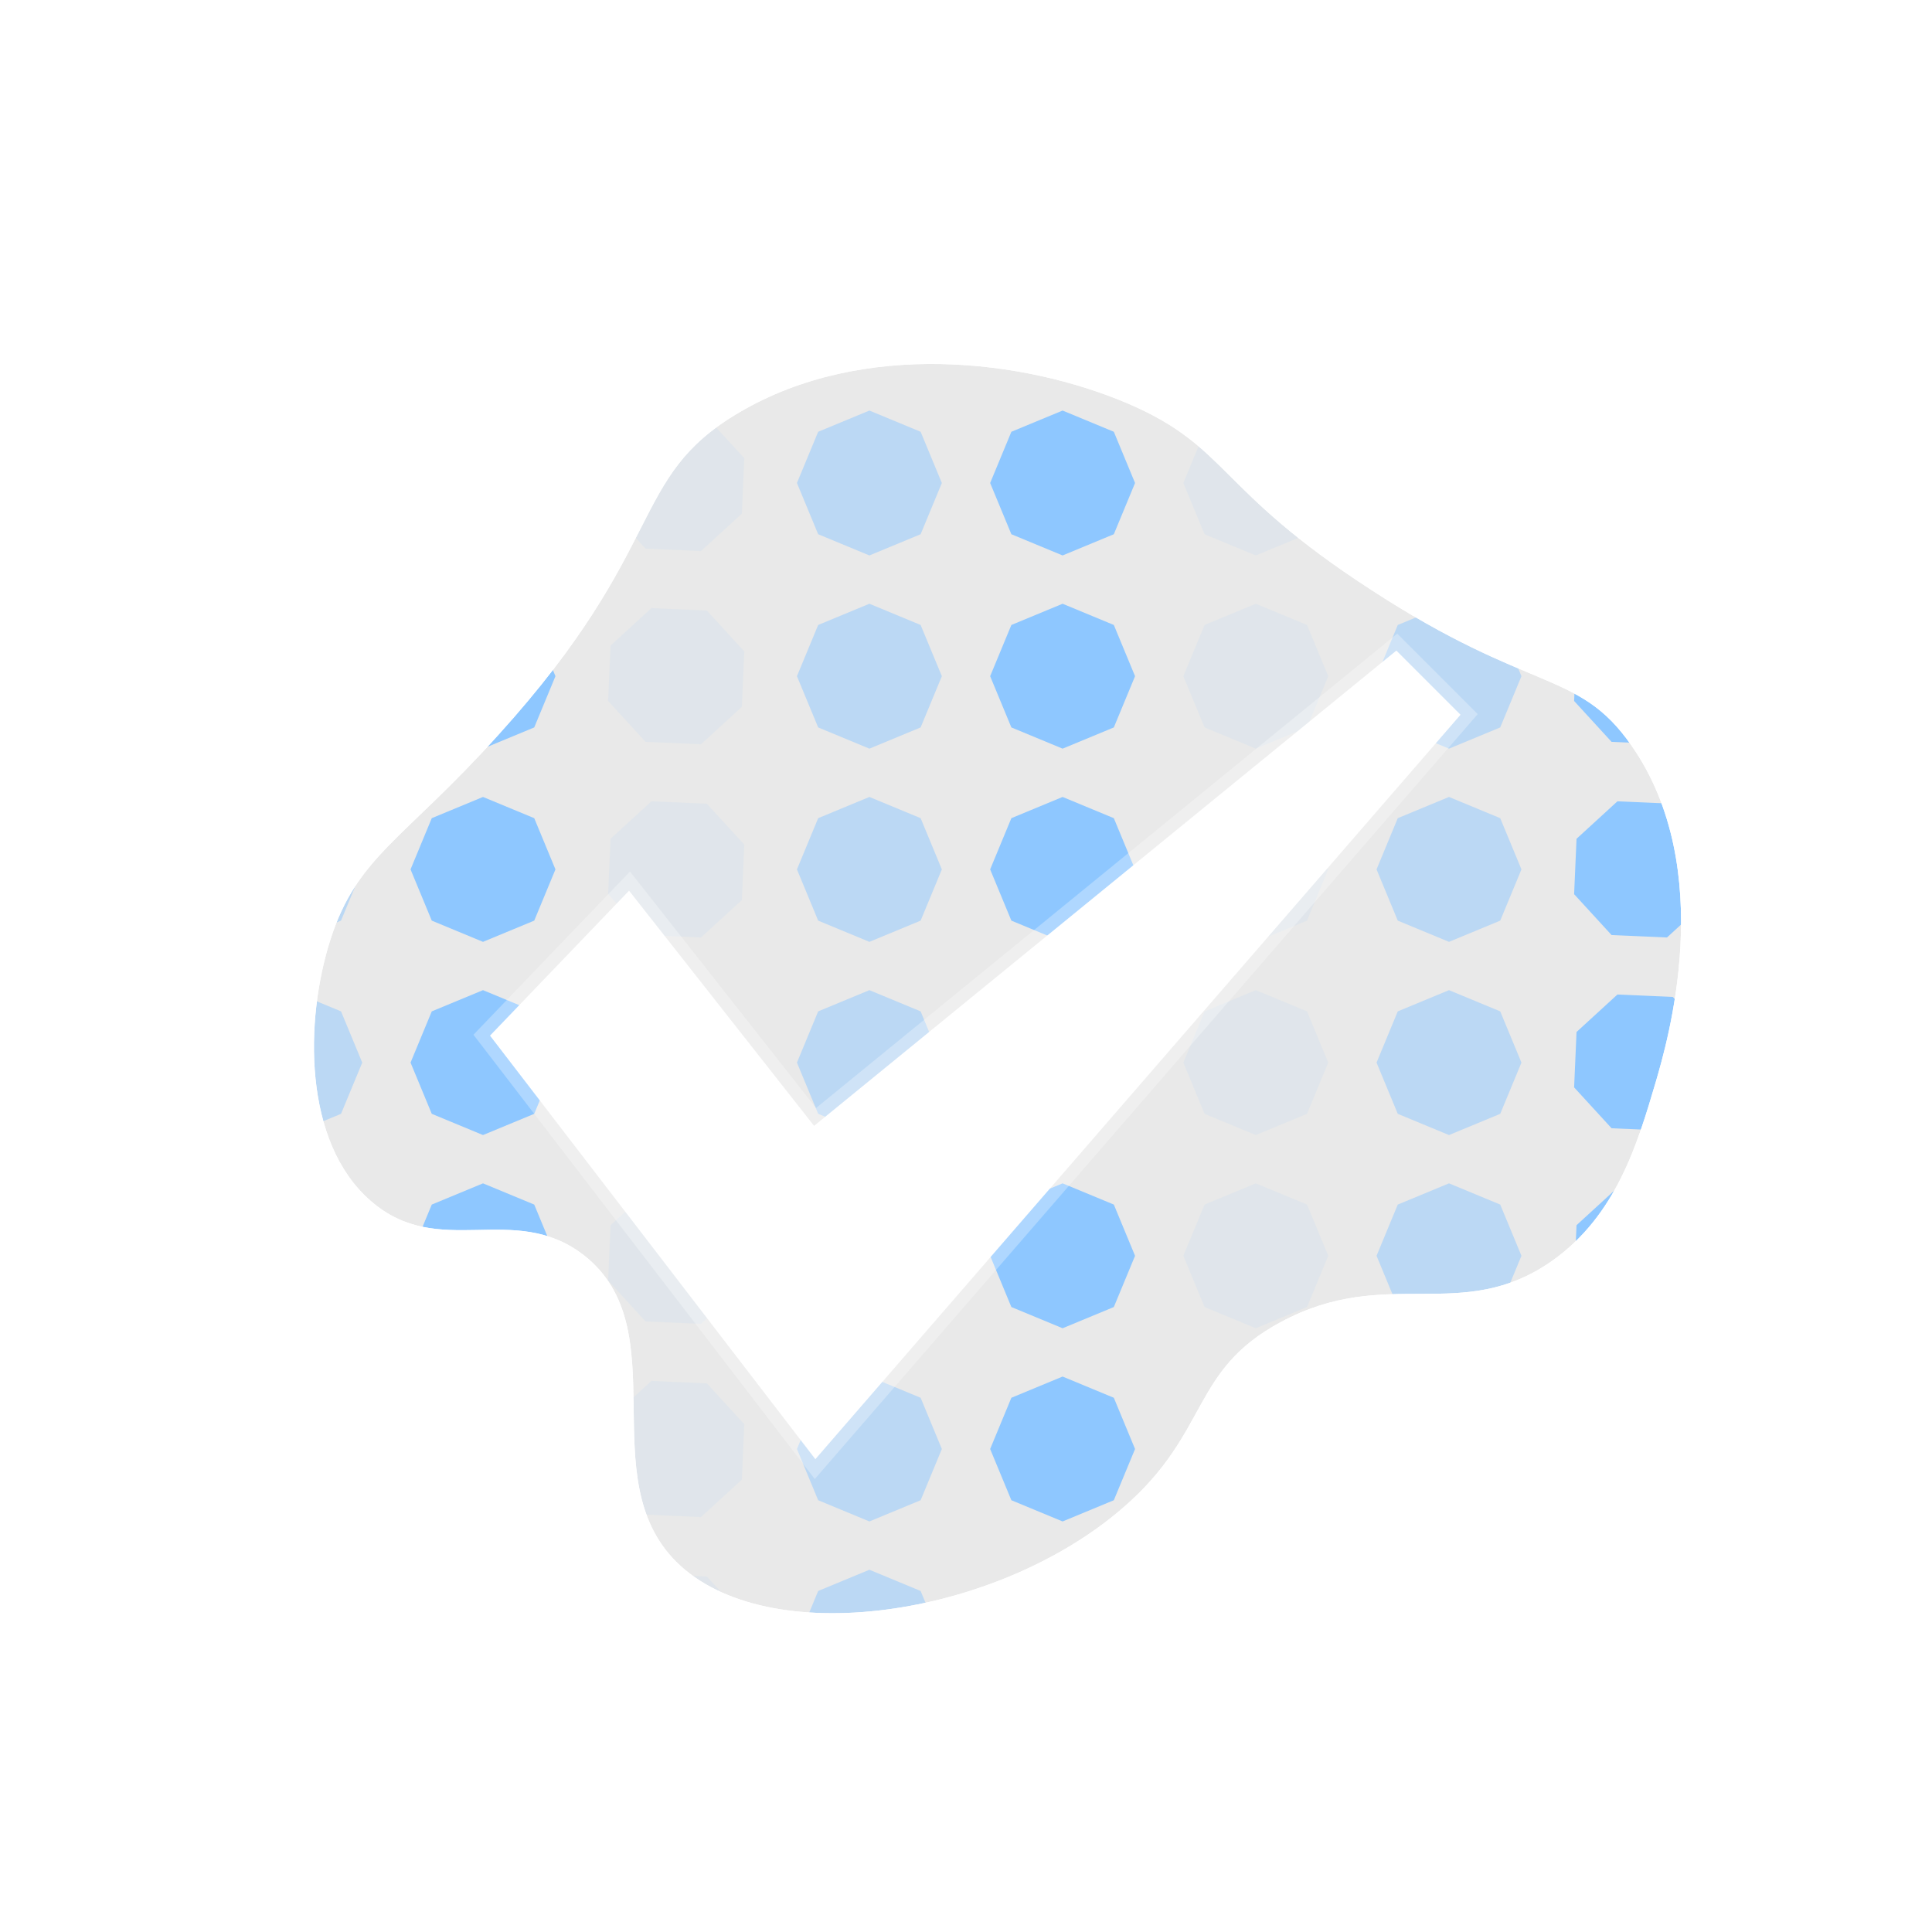
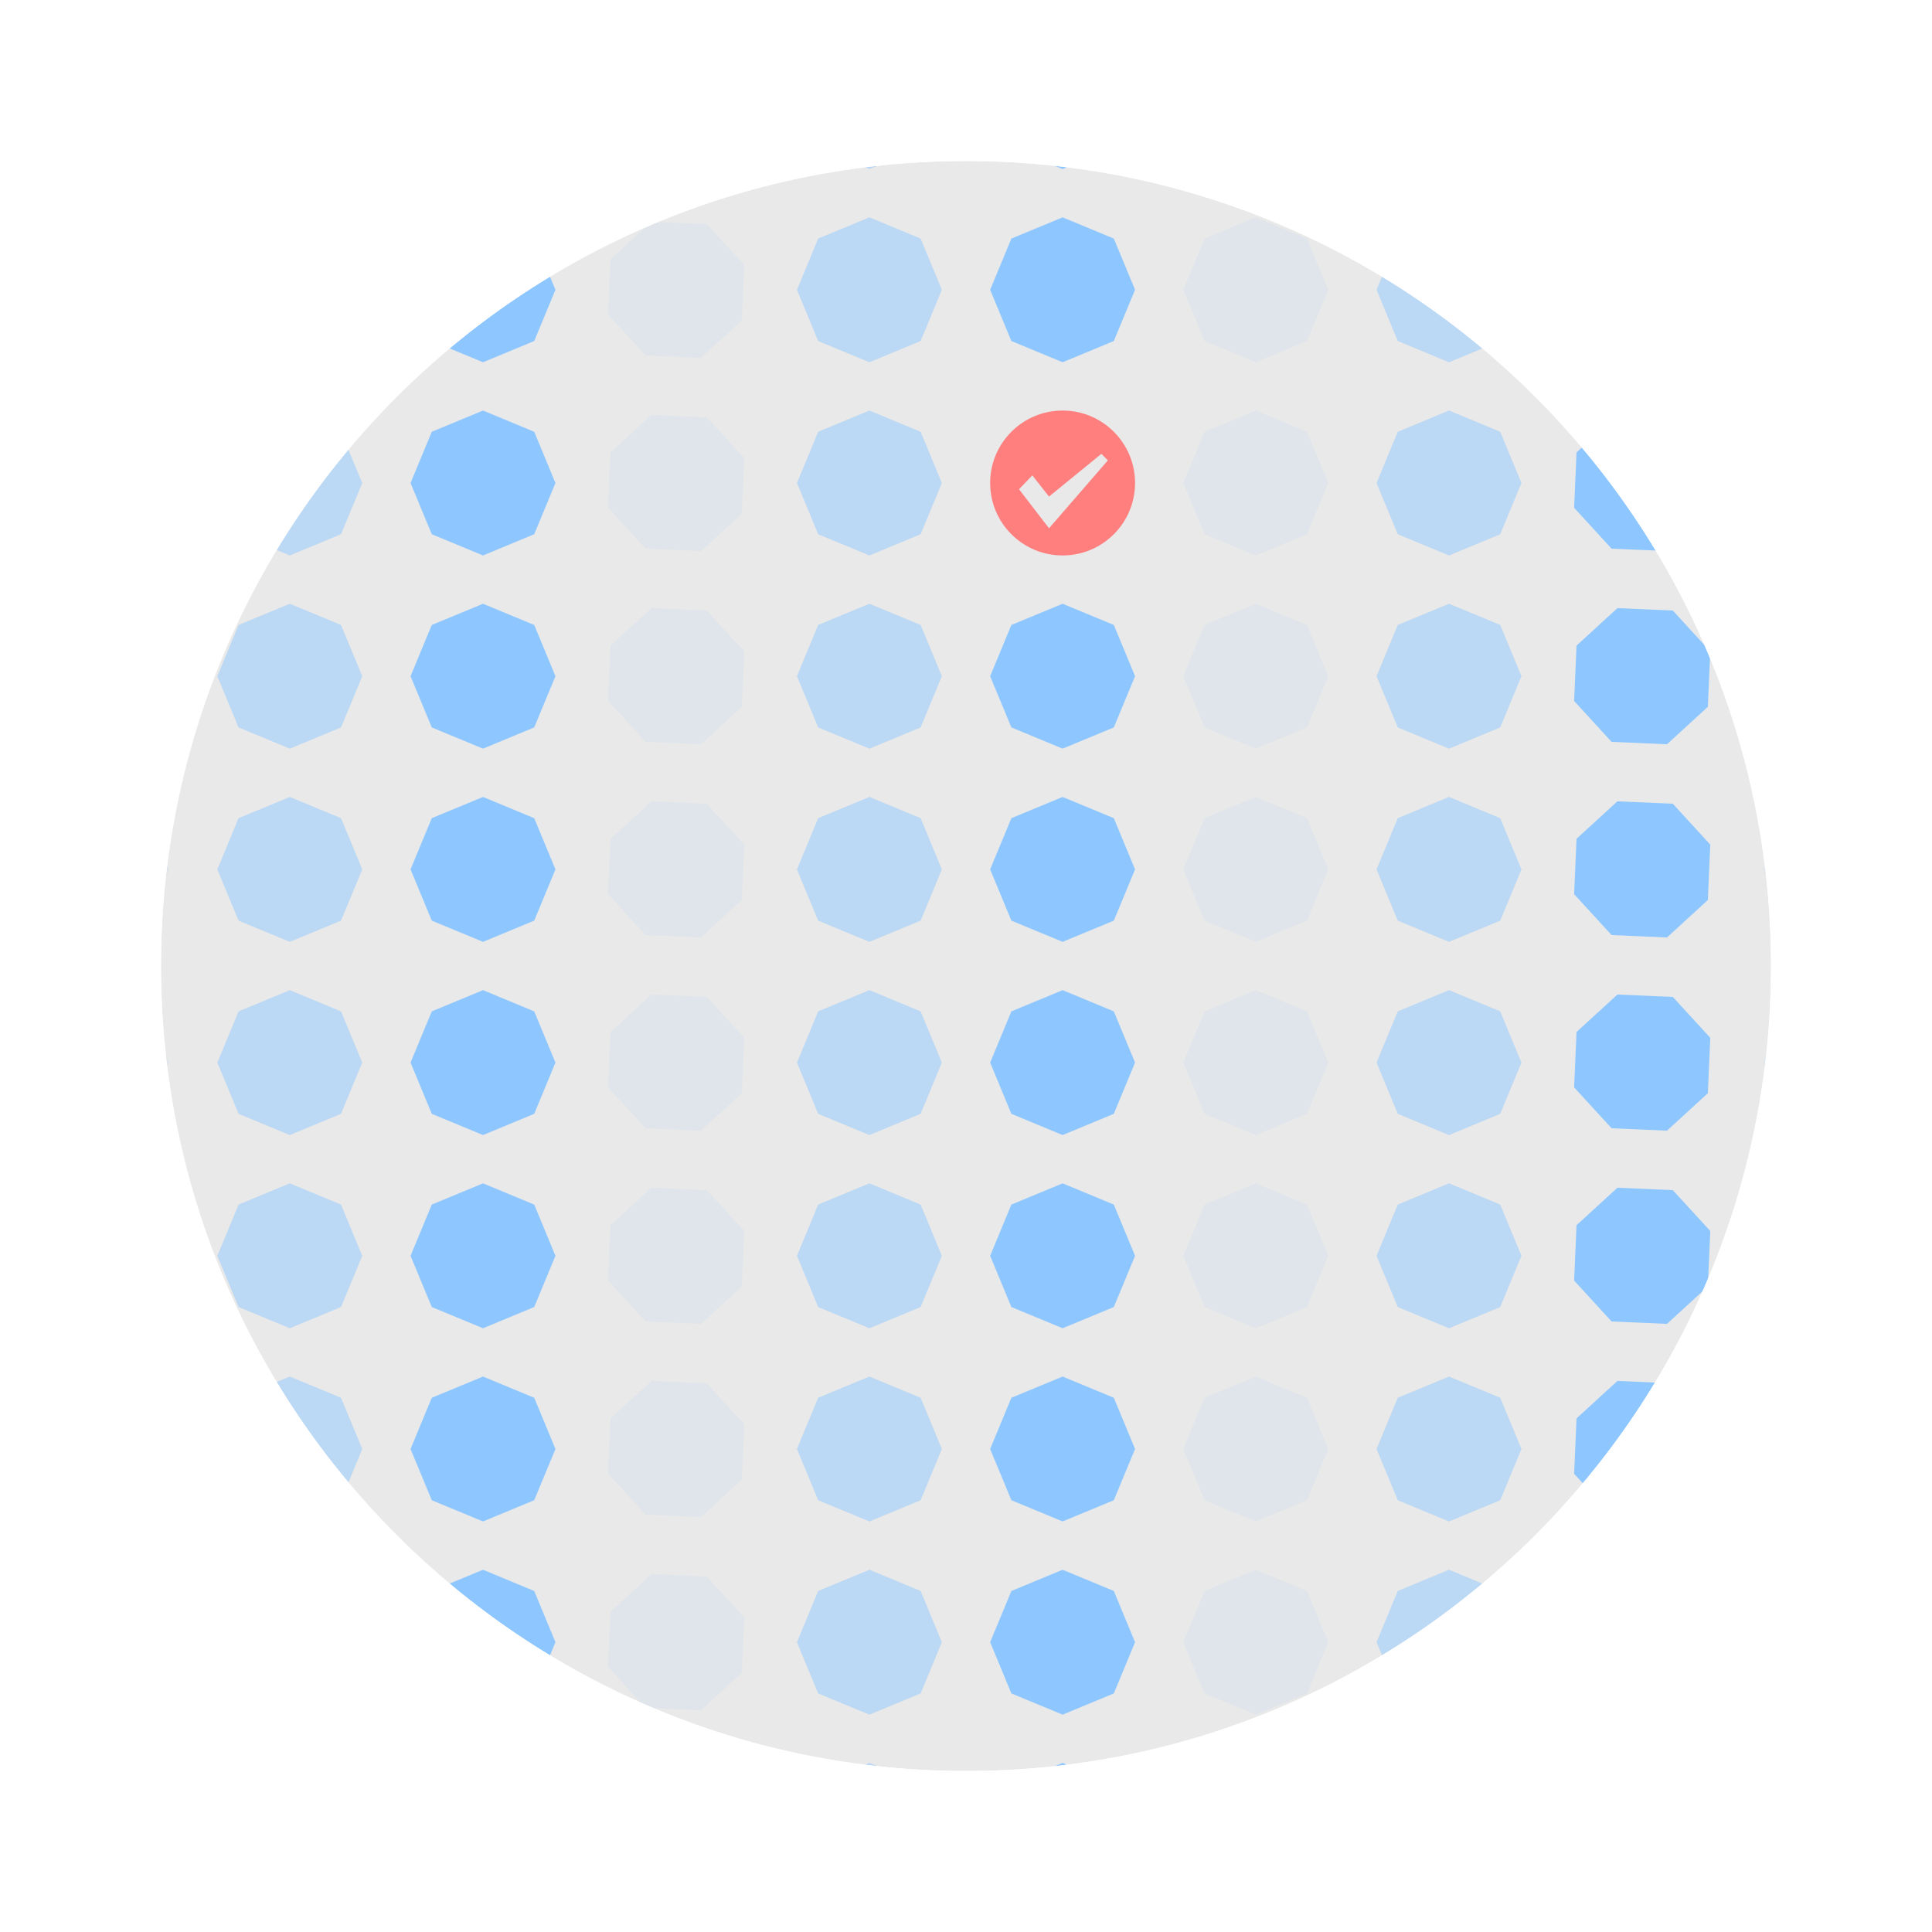
<svg xmlns="http://www.w3.org/2000/svg" baseProfile="full" height="600" version="1.1" width="600">
  <defs>
    <clipPath id="custom_clip_path">
-       <path d="M37.5,186c-12.1-10.5-11.8-32.3-7.2-46.7c4.8-15,13.1-17.8,30.1-36.7C91,68.8,83.5,56.7,103.4,45 c22.2-13.1,51.1-9.5,69.6-1.6c18.1,7.8,15.7,15.3,43.3,33.2c28.8,18.8,37.2,14.3,46.7,27.9c15.6,22.3,6.4,53.3,4.4,60.2 c-3.3,11.2-7.1,23.9-18.5,32c-16.3,11.5-29.5,0.7-48.6,11c-16.2,8.7-12.6,19.7-28.2,33.2c-22.7,19.7-63.8,25.7-79.9,9.7 c-15.2-15.1,0.3-41.7-16.6-54.9C63,186,49.7,196.7,37.5,186z" fill="gray" opacity="1" stroke="green" stroke-width="4" transform=" scale(1.736111, 1.736111) translate(28.8, 28.8) rotate(0, 144, 144)" />
+       <ellipse cx="300.0" cy="300.0" fill="gray" opacity="1" rx="250.0" ry="250.0" stroke="green" stroke-width="4" transform=" rotate(0, 300, 300)" />
    </clipPath>
    <mask id="custom_mask">
-       <path d="M 256.00,0.00C 114.615,0.00,0.00,114.615,0.00,256.00s 114.615,256.00, 256.00,256.00s 256.00-114.615, 256.00-256.00S 397.385,0.00, 256.00,0.00z M 208.00,416.00L 102.00,278.00l 47.00-49.00l 59.00,75.00 l 185.00-151.00l 23.00,23.00L 208.00,416.00z" fill="gray" opacity="1" stroke="green" stroke-width="4" transform=" scale(0.976562, 0.976562) translate(51.2, 51.2) rotate(0, 256, 256)" />
+       <rect fill="gray" height="600" opacity="1" stroke="green" stroke-width="4" transform=" rotate(0, 300, 300)" width="600" x="0.0" y="0.0" />
    </mask>
  </defs>
  <g clip-path="url(#custom_clip_path)" mask="url(#custom_mask)">
    <rect fill="lightgrey" height="600" width="600" x="0" y="0" />
    <polygon fill="dodgerblue" opacity="0.1" points="30,7.5 14.09,14.09 7.5,30 14.09,45.91 30,52.5 45.91,45.91 52.5,30 45.91,14.09" stroke-width="0" transform=" rotate(0, 30, 30)" />
    <polygon fill="dodgerblue" opacity="0.5" points="90.0,7.5 74.09,14.09 67.5,30 74.09,45.91 90.0,52.5 105.91,45.91 112.5,30 105.91,14.09" stroke-width="0" transform=" rotate(45, 90, 30)" />
    <polygon fill="dodgerblue" opacity="1" points="150.0,7.5 134.09,14.09 127.5,30 134.09,45.91 150.0,52.5 165.91,45.91 172.5,30 165.91,14.09" stroke-width="0" transform=" rotate(90, 150, 30)" />
    <polygon fill="dodgerblue" opacity="0.1" points="210.0,7.5 194.09,14.09 187.5,30 194.09,45.91 210.0,52.5 225.91,45.91 232.5,30 225.91,14.09" stroke-width="0" transform=" rotate(115, 210, 30)" />
    <polygon fill="dodgerblue" opacity="0.5" points="270.0,7.5 254.09,14.09 247.5,30 254.09,45.91 270.0,52.5 285.91,45.91 292.5,30 285.91,14.09" stroke-width="0" transform=" rotate(180, 270, 30)" />
    <polygon fill="dodgerblue" opacity="1" points="330.0,7.5 314.09,14.09 307.5,30 314.09,45.91 330.0,52.5 345.91,45.91 352.5,30 345.91,14.09" stroke-width="0" transform=" rotate(0, 330, 30)" />
    <polygon fill="dodgerblue" opacity="0.1" points="390.0,7.5 374.09,14.09 367.5,30 374.09,45.91 390.0,52.5 405.91,45.91 412.5,30 405.91,14.09" stroke-width="0" transform=" rotate(45, 390, 30)" />
    <polygon fill="dodgerblue" opacity="0.5" points="450.0,7.5 434.09,14.09 427.5,30 434.09,45.91 450.0,52.5 465.91,45.91 472.5,30 465.91,14.09" stroke-width="0" transform=" rotate(90, 450, 30)" />
    <polygon fill="dodgerblue" opacity="1" points="510.0,7.5 494.09,14.09 487.5,30 494.09,45.91 510.0,52.5 525.91,45.91 532.5,30 525.91,14.09" stroke-width="0" transform=" rotate(115, 510, 30)" />
    <polygon fill="dodgerblue" opacity="0.1" points="570.0,7.5 554.09,14.09 547.5,30 554.09,45.91 570.0,52.5 585.91,45.91 592.5,30 585.91,14.09" stroke-width="0" transform=" rotate(180, 570, 30)" />
    <polygon fill="dodgerblue" opacity="0.1" points="30,67.5 14.09,74.09 7.5,90.0 14.09,105.91 30,112.5 45.91,105.91 52.5,90.0 45.91,74.09" stroke-width="0" transform=" rotate(0, 30, 90)" />
    <polygon fill="dodgerblue" opacity="0.5" points="90.0,67.5 74.09,74.09 67.5,90.0 74.09,105.91 90.0,112.5 105.91,105.91 112.5,90.0 105.91,74.09" stroke-width="0" transform=" rotate(45, 90, 90)" />
    <polygon fill="dodgerblue" opacity="1" points="150.0,67.5 134.09,74.09 127.5,90.0 134.09,105.91 150.0,112.5 165.91,105.91 172.5,90.0 165.91,74.09" stroke-width="0" transform=" rotate(90, 150, 90)" />
    <polygon fill="dodgerblue" opacity="0.1" points="210.0,67.5 194.09,74.09 187.5,90.0 194.09,105.91 210.0,112.5 225.91,105.91 232.5,90.0 225.91,74.09" stroke-width="0" transform=" rotate(115, 210, 90)" />
    <polygon fill="dodgerblue" opacity="0.5" points="270.0,67.5 254.09,74.09 247.5,90.0 254.09,105.91 270.0,112.5 285.91,105.91 292.5,90.0 285.91,74.09" stroke-width="0" transform=" rotate(180, 270, 90)" />
    <polygon fill="dodgerblue" opacity="1" points="330.0,67.5 314.09,74.09 307.5,90.0 314.09,105.91 330.0,112.5 345.91,105.91 352.5,90.0 345.91,74.09" stroke-width="0" transform=" rotate(0, 330, 90)" />
    <polygon fill="dodgerblue" opacity="0.1" points="390.0,67.5 374.09,74.09 367.5,90.0 374.09,105.91 390.0,112.5 405.91,105.91 412.5,90.0 405.91,74.09" stroke-width="0" transform=" rotate(45, 390, 90)" />
    <polygon fill="dodgerblue" opacity="0.5" points="450.0,67.5 434.09,74.09 427.5,90.0 434.09,105.91 450.0,112.5 465.91,105.91 472.5,90.0 465.91,74.09" stroke-width="0" transform=" rotate(90, 450, 90)" />
    <polygon fill="dodgerblue" opacity="1" points="510.0,67.5 494.09,74.09 487.5,90.0 494.09,105.91 510.0,112.5 525.91,105.91 532.5,90.0 525.91,74.09" stroke-width="0" transform=" rotate(115, 510, 90)" />
    <polygon fill="dodgerblue" opacity="0.1" points="570.0,67.5 554.09,74.09 547.5,90.0 554.09,105.91 570.0,112.5 585.91,105.91 592.5,90.0 585.91,74.09" stroke-width="0" transform=" rotate(180, 570, 90)" />
    <polygon fill="dodgerblue" opacity="0.1" points="30,127.5 14.09,134.09 7.5,150.0 14.09,165.91 30,172.5 45.91,165.91 52.5,150.0 45.91,134.09" stroke-width="0" transform=" rotate(0, 30, 150)" />
    <polygon fill="dodgerblue" opacity="0.5" points="90.0,127.5 74.09,134.09 67.5,150.0 74.09,165.91 90.0,172.5 105.91,165.91 112.5,150.0 105.91,134.09" stroke-width="0" transform=" rotate(45, 90, 150)" />
    <polygon fill="dodgerblue" opacity="1" points="150.0,127.5 134.09,134.09 127.5,150.0 134.09,165.91 150.0,172.5 165.91,165.91 172.5,150.0 165.91,134.09" stroke-width="0" transform=" rotate(90, 150, 150)" />
    <polygon fill="dodgerblue" opacity="0.1" points="210.0,127.5 194.09,134.09 187.5,150.0 194.09,165.91 210.0,172.5 225.91,165.91 232.5,150.0 225.91,134.09" stroke-width="0" transform=" rotate(115, 210, 150)" />
    <polygon fill="dodgerblue" opacity="0.5" points="270.0,127.5 254.09,134.09 247.5,150.0 254.09,165.91 270.0,172.5 285.91,165.91 292.5,150.0 285.91,134.09" stroke-width="0" transform=" rotate(180, 270, 150)" />
-     <polygon fill="dodgerblue" opacity="1" points="330.0,127.5 314.09,134.09 307.5,150.0 314.09,165.91 330.0,172.5 345.91,165.91 352.5,150.0 345.91,134.09" stroke-width="0" transform=" rotate(0, 330, 150)" />
+     <path d="M 256.00,0.00C 114.615,0.00,0.00,114.615,0.00,256.00s 114.615,256.00, 256.00,256.00s 256.00-114.615, 256.00-256.00S 397.385,0.00, 256.00,0.00z M 208.00,416.00L 102.00,278.00l 47.00-49.00l 59.00,75.00 l 185.00-151.00l 23.00,23.00L 208.00,416.00z" fill="red" opacity="1" stroke-width="0" transform=" scale(0.087891, 0.087891) translate(3498.667, 1450.667) rotate(0, 256, 256)" />
    <polygon fill="dodgerblue" opacity="0.1" points="390.0,127.5 374.09,134.09 367.5,150.0 374.09,165.91 390.0,172.5 405.91,165.91 412.5,150.0 405.91,134.09" stroke-width="0" transform=" rotate(45, 390, 150)" />
    <polygon fill="dodgerblue" opacity="0.5" points="450.0,127.5 434.09,134.09 427.5,150.0 434.09,165.91 450.0,172.5 465.91,165.91 472.5,150.0 465.91,134.09" stroke-width="0" transform=" rotate(90, 450, 150)" />
    <polygon fill="dodgerblue" opacity="1" points="510.0,127.5 494.09,134.09 487.5,150.0 494.09,165.91 510.0,172.5 525.91,165.91 532.5,150.0 525.91,134.09" stroke-width="0" transform=" rotate(115, 510, 150)" />
    <polygon fill="dodgerblue" opacity="0.1" points="570.0,127.5 554.09,134.09 547.5,150.0 554.09,165.91 570.0,172.5 585.91,165.91 592.5,150.0 585.91,134.09" stroke-width="0" transform=" rotate(180, 570, 150)" />
    <polygon fill="dodgerblue" opacity="0.1" points="30,187.5 14.09,194.09 7.5,210.0 14.09,225.91 30,232.5 45.91,225.91 52.5,210.0 45.91,194.09" stroke-width="0" transform=" rotate(0, 30, 210)" />
    <polygon fill="dodgerblue" opacity="0.5" points="90.0,187.5 74.09,194.09 67.5,210.0 74.09,225.91 90.0,232.5 105.91,225.91 112.5,210.0 105.91,194.09" stroke-width="0" transform=" rotate(45, 90, 210)" />
    <polygon fill="dodgerblue" opacity="1" points="150.0,187.5 134.09,194.09 127.5,210.0 134.09,225.91 150.0,232.5 165.91,225.91 172.5,210.0 165.91,194.09" stroke-width="0" transform=" rotate(90, 150, 210)" />
    <polygon fill="dodgerblue" opacity="0.1" points="210.0,187.5 194.09,194.09 187.5,210.0 194.09,225.91 210.0,232.5 225.91,225.91 232.5,210.0 225.91,194.09" stroke-width="0" transform=" rotate(115, 210, 210)" />
    <polygon fill="dodgerblue" opacity="0.5" points="270.0,187.5 254.09,194.09 247.5,210.0 254.09,225.91 270.0,232.5 285.91,225.91 292.5,210.0 285.91,194.09" stroke-width="0" transform=" rotate(180, 270, 210)" />
    <polygon fill="dodgerblue" opacity="1" points="330.0,187.5 314.09,194.09 307.5,210.0 314.09,225.91 330.0,232.5 345.91,225.91 352.5,210.0 345.91,194.09" stroke-width="0" transform=" rotate(0, 330, 210)" />
    <polygon fill="dodgerblue" opacity="0.1" points="390.0,187.5 374.09,194.09 367.5,210.0 374.09,225.91 390.0,232.5 405.91,225.91 412.5,210.0 405.91,194.09" stroke-width="0" transform=" rotate(45, 390, 210)" />
    <polygon fill="dodgerblue" opacity="0.5" points="450.0,187.5 434.09,194.09 427.5,210.0 434.09,225.91 450.0,232.5 465.91,225.91 472.5,210.0 465.91,194.09" stroke-width="0" transform=" rotate(90, 450, 210)" />
    <polygon fill="dodgerblue" opacity="1" points="510.0,187.5 494.09,194.09 487.5,210.0 494.09,225.91 510.0,232.5 525.91,225.91 532.5,210.0 525.91,194.09" stroke-width="0" transform=" rotate(115, 510, 210)" />
    <polygon fill="dodgerblue" opacity="0.1" points="570.0,187.5 554.09,194.09 547.5,210.0 554.09,225.91 570.0,232.5 585.91,225.91 592.5,210.0 585.91,194.09" stroke-width="0" transform=" rotate(180, 570, 210)" />
    <polygon fill="dodgerblue" opacity="0.1" points="30,247.5 14.09,254.09 7.5,270.0 14.09,285.91 30,292.5 45.91,285.91 52.5,270.0 45.91,254.09" stroke-width="0" transform=" rotate(0, 30, 270)" />
    <polygon fill="dodgerblue" opacity="0.5" points="90.0,247.5 74.09,254.09 67.5,270.0 74.09,285.91 90.0,292.5 105.91,285.91 112.5,270.0 105.91,254.09" stroke-width="0" transform=" rotate(45, 90, 270)" />
    <polygon fill="dodgerblue" opacity="1" points="150.0,247.5 134.09,254.09 127.5,270.0 134.09,285.91 150.0,292.5 165.91,285.91 172.5,270.0 165.91,254.09" stroke-width="0" transform=" rotate(90, 150, 270)" />
    <polygon fill="dodgerblue" opacity="0.1" points="210.0,247.5 194.09,254.09 187.5,270.0 194.09,285.91 210.0,292.5 225.91,285.91 232.5,270.0 225.91,254.09" stroke-width="0" transform=" rotate(115, 210, 270)" />
    <polygon fill="dodgerblue" opacity="0.5" points="270.0,247.5 254.09,254.09 247.5,270.0 254.09,285.91 270.0,292.5 285.91,285.91 292.5,270.0 285.91,254.09" stroke-width="0" transform=" rotate(180, 270, 270)" />
    <polygon fill="dodgerblue" opacity="1" points="330.0,247.5 314.09,254.09 307.5,270.0 314.09,285.91 330.0,292.5 345.91,285.91 352.5,270.0 345.91,254.09" stroke-width="0" transform=" rotate(0, 330, 270)" />
    <polygon fill="dodgerblue" opacity="0.1" points="390.0,247.5 374.09,254.09 367.5,270.0 374.09,285.91 390.0,292.5 405.91,285.91 412.5,270.0 405.91,254.09" stroke-width="0" transform=" rotate(45, 390, 270)" />
    <polygon fill="dodgerblue" opacity="0.5" points="450.0,247.5 434.09,254.09 427.5,270.0 434.09,285.91 450.0,292.5 465.91,285.91 472.5,270.0 465.91,254.09" stroke-width="0" transform=" rotate(90, 450, 270)" />
    <polygon fill="dodgerblue" opacity="1" points="510.0,247.5 494.09,254.09 487.5,270.0 494.09,285.91 510.0,292.5 525.91,285.91 532.5,270.0 525.91,254.09" stroke-width="0" transform=" rotate(115, 510, 270)" />
    <polygon fill="dodgerblue" opacity="0.1" points="570.0,247.5 554.09,254.09 547.5,270.0 554.09,285.91 570.0,292.5 585.91,285.91 592.5,270.0 585.91,254.09" stroke-width="0" transform=" rotate(180, 570, 270)" />
    <polygon fill="dodgerblue" opacity="0.1" points="30,307.5 14.09,314.09 7.5,330.0 14.09,345.91 30,352.5 45.91,345.91 52.5,330.0 45.91,314.09" stroke-width="0" transform=" rotate(0, 30, 330)" />
    <polygon fill="dodgerblue" opacity="0.5" points="90.0,307.5 74.09,314.09 67.5,330.0 74.09,345.91 90.0,352.5 105.91,345.91 112.5,330.0 105.91,314.09" stroke-width="0" transform=" rotate(45, 90, 330)" />
    <polygon fill="dodgerblue" opacity="1" points="150.0,307.5 134.09,314.09 127.5,330.0 134.09,345.91 150.0,352.5 165.91,345.91 172.5,330.0 165.91,314.09" stroke-width="0" transform=" rotate(90, 150, 330)" />
    <polygon fill="dodgerblue" opacity="0.1" points="210.0,307.5 194.09,314.09 187.5,330.0 194.09,345.91 210.0,352.5 225.91,345.91 232.5,330.0 225.91,314.09" stroke-width="0" transform=" rotate(115, 210, 330)" />
    <polygon fill="dodgerblue" opacity="0.5" points="270.0,307.5 254.09,314.09 247.5,330.0 254.09,345.91 270.0,352.5 285.91,345.91 292.5,330.0 285.91,314.09" stroke-width="0" transform=" rotate(180, 270, 330)" />
    <polygon fill="dodgerblue" opacity="1" points="330.0,307.5 314.09,314.09 307.5,330.0 314.09,345.91 330.0,352.5 345.91,345.91 352.5,330.0 345.91,314.09" stroke-width="0" transform=" rotate(0, 330, 330)" />
    <polygon fill="dodgerblue" opacity="0.1" points="390.0,307.5 374.09,314.09 367.5,330.0 374.09,345.91 390.0,352.5 405.91,345.91 412.5,330.0 405.91,314.09" stroke-width="0" transform=" rotate(45, 390, 330)" />
    <polygon fill="dodgerblue" opacity="0.5" points="450.0,307.5 434.09,314.09 427.5,330.0 434.09,345.91 450.0,352.5 465.91,345.91 472.5,330.0 465.91,314.09" stroke-width="0" transform=" rotate(90, 450, 330)" />
    <polygon fill="dodgerblue" opacity="1" points="510.0,307.5 494.09,314.09 487.5,330.0 494.09,345.91 510.0,352.5 525.91,345.91 532.5,330.0 525.91,314.09" stroke-width="0" transform=" rotate(115, 510, 330)" />
    <polygon fill="dodgerblue" opacity="0.1" points="570.0,307.5 554.09,314.09 547.5,330.0 554.09,345.91 570.0,352.5 585.91,345.91 592.5,330.0 585.91,314.09" stroke-width="0" transform=" rotate(180, 570, 330)" />
    <polygon fill="dodgerblue" opacity="0.1" points="30,367.5 14.09,374.09 7.5,390.0 14.09,405.91 30,412.5 45.91,405.91 52.5,390.0 45.91,374.09" stroke-width="0" transform=" rotate(0, 30, 390)" />
    <polygon fill="dodgerblue" opacity="0.5" points="90.0,367.5 74.09,374.09 67.5,390.0 74.09,405.91 90.0,412.5 105.91,405.91 112.5,390.0 105.91,374.09" stroke-width="0" transform=" rotate(45, 90, 390)" />
    <polygon fill="dodgerblue" opacity="1" points="150.0,367.5 134.09,374.09 127.5,390.0 134.09,405.91 150.0,412.5 165.91,405.91 172.5,390.0 165.91,374.09" stroke-width="0" transform=" rotate(90, 150, 390)" />
    <polygon fill="dodgerblue" opacity="0.1" points="210.0,367.5 194.09,374.09 187.5,390.0 194.09,405.91 210.0,412.5 225.91,405.91 232.5,390.0 225.91,374.09" stroke-width="0" transform=" rotate(115, 210, 390)" />
    <polygon fill="dodgerblue" opacity="0.5" points="270.0,367.5 254.09,374.09 247.5,390.0 254.09,405.91 270.0,412.5 285.91,405.91 292.5,390.0 285.91,374.09" stroke-width="0" transform=" rotate(180, 270, 390)" />
    <polygon fill="dodgerblue" opacity="1" points="330.0,367.5 314.09,374.09 307.5,390.0 314.09,405.91 330.0,412.5 345.91,405.91 352.5,390.0 345.91,374.09" stroke-width="0" transform=" rotate(0, 330, 390)" />
    <polygon fill="dodgerblue" opacity="0.1" points="390.0,367.5 374.09,374.09 367.5,390.0 374.09,405.91 390.0,412.5 405.91,405.91 412.5,390.0 405.91,374.09" stroke-width="0" transform=" rotate(45, 390, 390)" />
    <polygon fill="dodgerblue" opacity="0.5" points="450.0,367.5 434.09,374.09 427.5,390.0 434.09,405.91 450.0,412.5 465.91,405.91 472.5,390.0 465.91,374.09" stroke-width="0" transform=" rotate(90, 450, 390)" />
    <polygon fill="dodgerblue" opacity="1" points="510.0,367.5 494.09,374.09 487.5,390.0 494.09,405.91 510.0,412.5 525.91,405.91 532.5,390.0 525.91,374.09" stroke-width="0" transform=" rotate(115, 510, 390)" />
    <polygon fill="dodgerblue" opacity="0.1" points="570.0,367.5 554.09,374.09 547.5,390.0 554.09,405.91 570.0,412.5 585.91,405.91 592.5,390.0 585.91,374.09" stroke-width="0" transform=" rotate(180, 570, 390)" />
    <polygon fill="dodgerblue" opacity="0.1" points="30,427.5 14.09,434.09 7.5,450.0 14.09,465.91 30,472.5 45.91,465.91 52.5,450.0 45.91,434.09" stroke-width="0" transform=" rotate(0, 30, 450)" />
    <polygon fill="dodgerblue" opacity="0.5" points="90.0,427.5 74.09,434.09 67.5,450.0 74.09,465.91 90.0,472.5 105.91,465.91 112.5,450.0 105.91,434.09" stroke-width="0" transform=" rotate(45, 90, 450)" />
    <polygon fill="dodgerblue" opacity="1" points="150.0,427.5 134.09,434.09 127.5,450.0 134.09,465.91 150.0,472.5 165.91,465.91 172.5,450.0 165.91,434.09" stroke-width="0" transform=" rotate(90, 150, 450)" />
    <polygon fill="dodgerblue" opacity="0.1" points="210.0,427.5 194.09,434.09 187.5,450.0 194.09,465.91 210.0,472.5 225.91,465.91 232.5,450.0 225.91,434.09" stroke-width="0" transform=" rotate(115, 210, 450)" />
    <polygon fill="dodgerblue" opacity="0.5" points="270.0,427.5 254.09,434.09 247.5,450.0 254.09,465.91 270.0,472.5 285.91,465.91 292.5,450.0 285.91,434.09" stroke-width="0" transform=" rotate(180, 270, 450)" />
    <polygon fill="dodgerblue" opacity="1" points="330.0,427.5 314.09,434.09 307.5,450.0 314.09,465.91 330.0,472.5 345.91,465.91 352.5,450.0 345.91,434.09" stroke-width="0" transform=" rotate(0, 330, 450)" />
    <polygon fill="dodgerblue" opacity="0.1" points="390.0,427.5 374.09,434.09 367.5,450.0 374.09,465.91 390.0,472.5 405.91,465.91 412.5,450.0 405.91,434.09" stroke-width="0" transform=" rotate(45, 390, 450)" />
    <polygon fill="dodgerblue" opacity="0.5" points="450.0,427.5 434.09,434.09 427.5,450.0 434.09,465.91 450.0,472.5 465.91,465.91 472.5,450.0 465.91,434.09" stroke-width="0" transform=" rotate(90, 450, 450)" />
    <polygon fill="dodgerblue" opacity="1" points="510.0,427.5 494.09,434.09 487.5,450.0 494.09,465.91 510.0,472.5 525.91,465.91 532.5,450.0 525.91,434.09" stroke-width="0" transform=" rotate(115, 510, 450)" />
    <polygon fill="dodgerblue" opacity="0.1" points="570.0,427.5 554.09,434.09 547.5,450.0 554.09,465.91 570.0,472.5 585.91,465.91 592.5,450.0 585.91,434.09" stroke-width="0" transform=" rotate(180, 570, 450)" />
    <polygon fill="dodgerblue" opacity="0.1" points="30,487.5 14.09,494.09 7.5,510.0 14.09,525.91 30,532.5 45.91,525.91 52.5,510.0 45.91,494.09" stroke-width="0" transform=" rotate(0, 30, 510)" />
    <polygon fill="dodgerblue" opacity="0.5" points="90.0,487.5 74.09,494.09 67.5,510.0 74.09,525.91 90.0,532.5 105.91,525.91 112.5,510.0 105.91,494.09" stroke-width="0" transform=" rotate(45, 90, 510)" />
    <polygon fill="dodgerblue" opacity="1" points="150.0,487.5 134.09,494.09 127.5,510.0 134.09,525.91 150.0,532.5 165.91,525.91 172.5,510.0 165.91,494.09" stroke-width="0" transform=" rotate(90, 150, 510)" />
    <polygon fill="dodgerblue" opacity="0.1" points="210.0,487.5 194.09,494.09 187.5,510.0 194.09,525.91 210.0,532.5 225.91,525.91 232.5,510.0 225.91,494.09" stroke-width="0" transform=" rotate(115, 210, 510)" />
    <polygon fill="dodgerblue" opacity="0.5" points="270.0,487.5 254.09,494.09 247.5,510.0 254.09,525.91 270.0,532.5 285.91,525.91 292.5,510.0 285.91,494.09" stroke-width="0" transform=" rotate(180, 270, 510)" />
    <polygon fill="dodgerblue" opacity="1" points="330.0,487.5 314.09,494.09 307.5,510.0 314.09,525.91 330.0,532.5 345.91,525.91 352.5,510.0 345.91,494.09" stroke-width="0" transform=" rotate(0, 330, 510)" />
    <polygon fill="dodgerblue" opacity="0.1" points="390.0,487.5 374.09,494.09 367.5,510.0 374.09,525.91 390.0,532.5 405.91,525.91 412.5,510.0 405.91,494.09" stroke-width="0" transform=" rotate(45, 390, 510)" />
    <polygon fill="dodgerblue" opacity="0.5" points="450.0,487.5 434.09,494.09 427.5,510.0 434.09,525.91 450.0,532.5 465.91,525.91 472.5,510.0 465.91,494.09" stroke-width="0" transform=" rotate(90, 450, 510)" />
    <polygon fill="dodgerblue" opacity="1" points="510.0,487.5 494.09,494.09 487.5,510.0 494.09,525.91 510.0,532.5 525.91,525.91 532.5,510.0 525.91,494.09" stroke-width="0" transform=" rotate(115, 510, 510)" />
    <polygon fill="dodgerblue" opacity="0.1" points="570.0,487.5 554.09,494.09 547.5,510.0 554.09,525.91 570.0,532.5 585.91,525.91 592.5,510.0 585.91,494.09" stroke-width="0" transform=" rotate(180, 570, 510)" />
    <polygon fill="dodgerblue" opacity="0.1" points="30,547.5 14.09,554.09 7.5,570.0 14.09,585.91 30,592.5 45.91,585.91 52.5,570.0 45.91,554.09" stroke-width="0" transform=" rotate(0, 30, 570)" />
    <polygon fill="dodgerblue" opacity="0.5" points="90.0,547.5 74.09,554.09 67.5,570.0 74.09,585.91 90.0,592.5 105.91,585.91 112.5,570.0 105.91,554.09" stroke-width="0" transform=" rotate(45, 90, 570)" />
    <polygon fill="dodgerblue" opacity="1" points="150.0,547.5 134.09,554.09 127.5,570.0 134.09,585.91 150.0,592.5 165.91,585.91 172.5,570.0 165.91,554.09" stroke-width="0" transform=" rotate(90, 150, 570)" />
    <polygon fill="dodgerblue" opacity="0.1" points="210.0,547.5 194.09,554.09 187.5,570.0 194.09,585.91 210.0,592.5 225.91,585.91 232.5,570.0 225.91,554.09" stroke-width="0" transform=" rotate(115, 210, 570)" />
    <polygon fill="dodgerblue" opacity="0.5" points="270.0,547.5 254.09,554.09 247.5,570.0 254.09,585.91 270.0,592.5 285.91,585.91 292.5,570.0 285.91,554.09" stroke-width="0" transform=" rotate(180, 270, 570)" />
    <polygon fill="dodgerblue" opacity="1" points="330.0,547.5 314.09,554.09 307.5,570.0 314.09,585.91 330.0,592.5 345.91,585.91 352.5,570.0 345.91,554.09" stroke-width="0" transform=" rotate(0, 330, 570)" />
    <polygon fill="dodgerblue" opacity="0.1" points="390.0,547.5 374.09,554.09 367.5,570.0 374.09,585.91 390.0,592.5 405.91,585.91 412.5,570.0 405.91,554.09" stroke-width="0" transform=" rotate(45, 390, 570)" />
    <polygon fill="dodgerblue" opacity="0.5" points="450.0,547.5 434.09,554.09 427.5,570.0 434.09,585.91 450.0,592.5 465.91,585.91 472.5,570.0 465.91,554.09" stroke-width="0" transform=" rotate(90, 450, 570)" />
    <polygon fill="dodgerblue" opacity="1" points="510.0,547.5 494.09,554.09 487.5,570.0 494.09,585.91 510.0,592.5 525.91,585.91 532.5,570.0 525.91,554.09" stroke-width="0" transform=" rotate(115, 510, 570)" />
    <polygon fill="dodgerblue" opacity="0.1" points="570.0,547.5 554.09,554.09 547.5,570.0 554.09,585.91 570.0,592.5 585.91,585.91 592.5,570.0 585.91,554.09" stroke-width="0" transform=" rotate(180, 570, 570)" />
  </g>
</svg>
